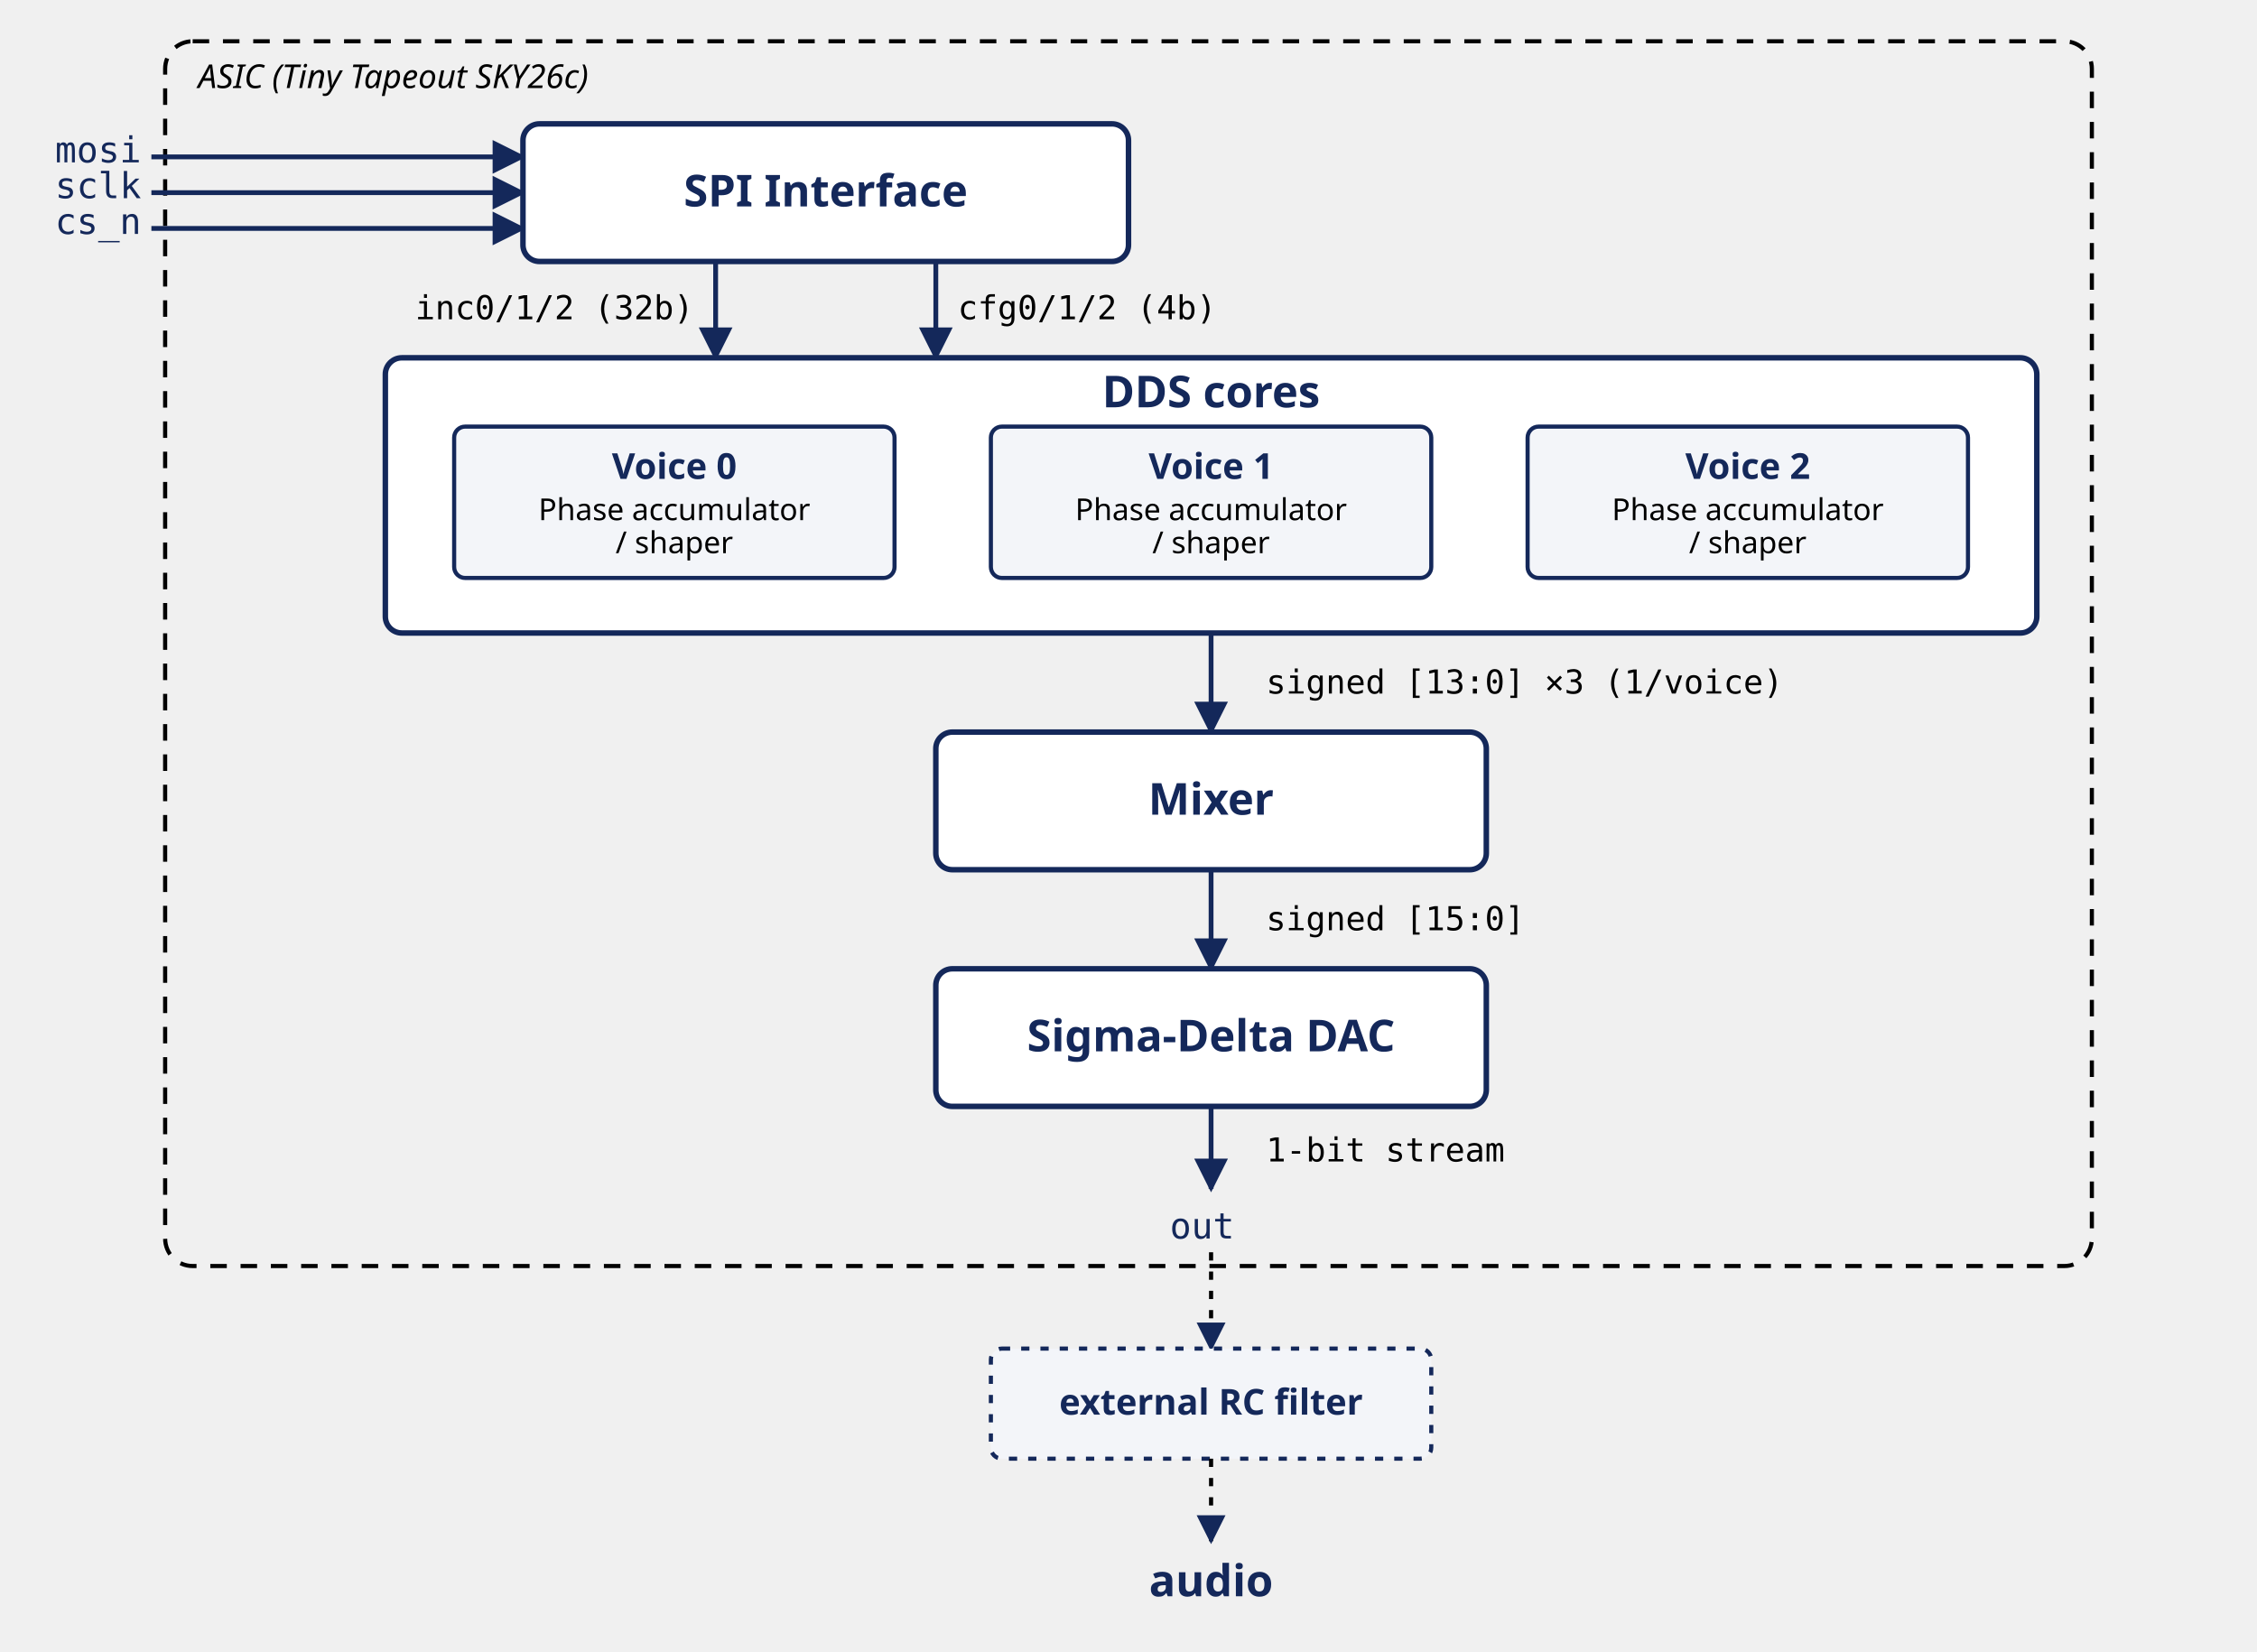
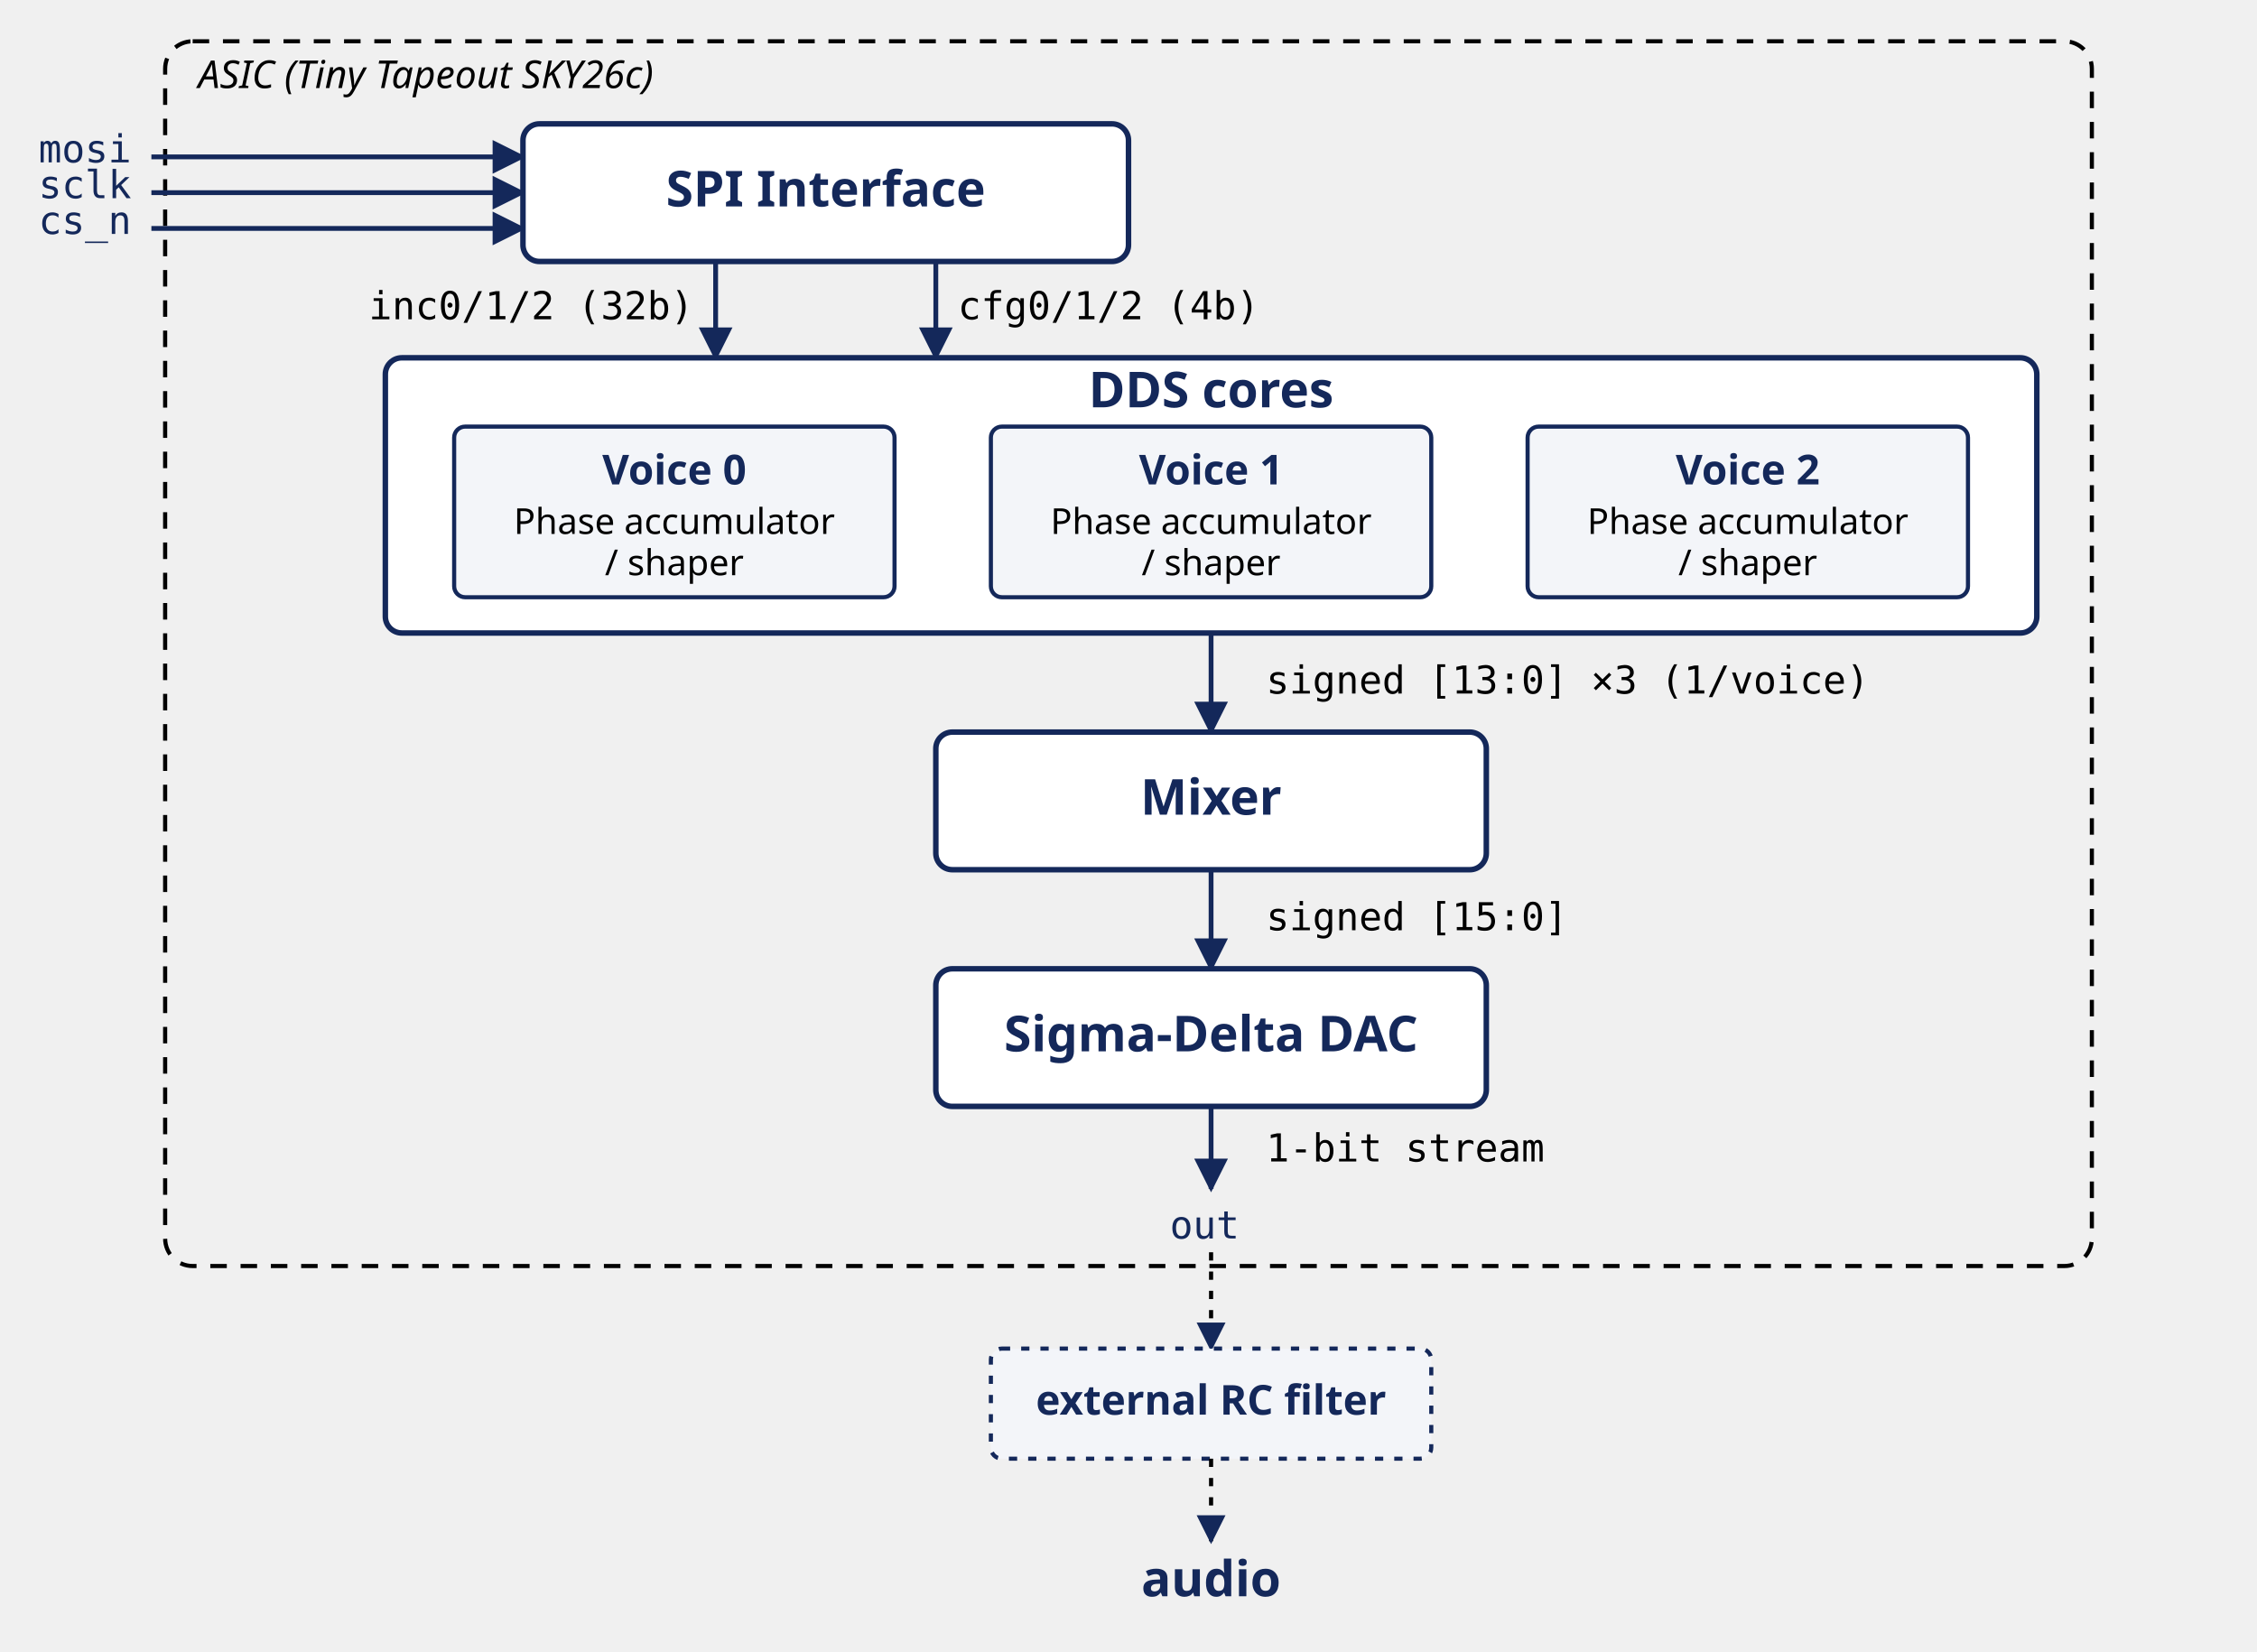
<svg xmlns="http://www.w3.org/2000/svg" viewBox="0 0 820 600" font-family="'Poppins', 'Segoe UI', system-ui, sans-serif">
  <defs>
    <marker id="arrow" viewBox="0 0 10 10" refX="9" refY="5" markerWidth="7" markerHeight="7" orient="auto-start-reverse">
      <path d="M0,0 L10,5 L0,10 z" fill="#14285a" />
    </marker>
  </defs>
  <style>
    .box { fill: #ffffff; stroke: #14285a; stroke-width: 2; }
    .subbox { fill: #f3f5f9; stroke: #14285a; stroke-width: 1.5; }
-     .label { fill: #14285a; font-size: 16px; font-weight: 600; text-anchor: middle; }
-     .sublabel { fill: #14285a; font-size: 13px; font-weight: 600; text-anchor: middle; }
-     .purpose { fill: #000000; font-size: 11px; text-anchor: middle; }
-     .pin { fill: #14285a; font-size: 13px; font-family: 'IBM Plex Mono', ui-monospace, monospace; }
-     .sig { fill: #000000; font-size: 12px; font-family: ui-monospace, 'Consolas', monospace; text-anchor: middle; }
-     .sig-left { fill: #000000; font-size: 12px; font-family: ui-monospace, 'Consolas', monospace; text-anchor: start; }
-     .sig-right { fill: #000000; font-size: 12px; font-family: ui-monospace, 'Consolas', monospace; text-anchor: end; }
+     .label { fill: #14285a; font-size: 18px; font-weight: 600; text-anchor: middle; }
+     .sublabel { fill: #14285a; font-size: 15px; font-weight: 600; text-anchor: middle; }
+     .purpose { fill: #000000; font-size: 13px; text-anchor: middle; }
+     .pin { fill: #14285a; font-size: 14px; font-family: 'IBM Plex Mono', ui-monospace, monospace; }
+     .sig { fill: #000000; font-size: 14px; font-family: ui-monospace, 'Consolas', monospace; text-anchor: middle; }
+     .sig-left { fill: #000000; font-size: 14px; font-family: ui-monospace, 'Consolas', monospace; text-anchor: start; }
+     .sig-right { fill: #000000; font-size: 14px; font-family: ui-monospace, 'Consolas', monospace; text-anchor: end; }
    .wire { stroke: #14285a; stroke-width: 1.75; fill: none; }
    .boundary { fill: none; stroke: #000000; stroke-width: 1.5; stroke-dasharray: 6 5; }
    .ext { fill: none; stroke: #000000; stroke-width: 1.5; stroke-dasharray: 3 4; }
-     .boundary-label { fill: #000000; font-size: 12px; font-style: italic; }
+     .boundary-label { fill: #000000; font-size: 14px; font-style: italic; }
  </style>
  <rect class="boundary" x="60" y="15" width="700" height="445" rx="10" />
  <text class="boundary-label" x="72" y="32">ASIC (Tiny Tapeout SKY26c)</text>
-   <text class="pin" x="20" y="59">mosi</text>
-   <text class="pin" x="20" y="72">sclk</text>
-   <text class="pin" x="20" y="85">cs_n</text>
+   <text class="pin" x="14" y="59">mosi</text>
+   <text class="pin" x="14" y="72">sclk</text>
+   <text class="pin" x="14" y="85">cs_n</text>
  <path class="wire" d="M55,57 H190" marker-end="url(#arrow)" />
  <path class="wire" d="M55,70 H190" marker-end="url(#arrow)" />
  <path class="wire" d="M55,83 H190" marker-end="url(#arrow)" />
  <rect class="box" x="190" y="45" width="220" height="50" rx="6" />
  <text class="label" x="300" y="75">SPI Interface</text>
  <path class="wire" d="M260,95 L260,130" marker-end="url(#arrow)" />
  <path class="wire" d="M340,95 L340,130" marker-end="url(#arrow)" />
  <text class="sig-right" x="252" y="116">inc0/1/2 (32b)</text>
  <text class="sig-left" x="348" y="116">cfg0/1/2 (4b)</text>
  <rect class="box" x="140" y="130" width="600" height="100" rx="6" />
  <text class="label" x="440" y="148">DDS cores</text>
-   <rect class="subbox" x="165" y="155" width="160" height="55" rx="4" />
-   <text class="sublabel" x="245" y="174">Voice 0</text>
-   <text class="purpose" x="245" y="189">Phase accumulator</text>
-   <text class="purpose" x="245" y="201">/ shaper</text>
-   <rect class="subbox" x="360" y="155" width="160" height="55" rx="4" />
-   <text class="sublabel" x="440" y="174">Voice 1</text>
-   <text class="purpose" x="440" y="189">Phase accumulator</text>
-   <text class="purpose" x="440" y="201">/ shaper</text>
-   <rect class="subbox" x="555" y="155" width="160" height="55" rx="4" />
-   <text class="sublabel" x="635" y="174">Voice 2</text>
-   <text class="purpose" x="635" y="189">Phase accumulator</text>
-   <text class="purpose" x="635" y="201">/ shaper</text>
+   <rect class="subbox" x="165" y="155" width="160" height="62" rx="4" />
+   <text class="sublabel" x="245" y="176">Voice 0</text>
+   <text class="purpose" x="245" y="194">Phase accumulator</text>
+   <text class="purpose" x="245" y="209">/ shaper</text>
+   <rect class="subbox" x="360" y="155" width="160" height="62" rx="4" />
+   <text class="sublabel" x="440" y="176">Voice 1</text>
+   <text class="purpose" x="440" y="194">Phase accumulator</text>
+   <text class="purpose" x="440" y="209">/ shaper</text>
+   <rect class="subbox" x="555" y="155" width="160" height="62" rx="4" />
+   <text class="sublabel" x="635" y="176">Voice 2</text>
+   <text class="purpose" x="635" y="194">Phase accumulator</text>
+   <text class="purpose" x="635" y="209">/ shaper</text>
  <path class="wire" d="M440,230 L440,266" marker-end="url(#arrow)" />
  <text class="sig-left" x="460" y="252">signed [13:0] ×3 (1/voice)</text>
  <rect class="box" x="340" y="266" width="200" height="50" rx="6" />
  <text class="label" x="440" y="296">Mixer</text>
  <path class="wire" d="M440,316 L440,352" marker-end="url(#arrow)" />
  <text class="sig-left" x="460" y="338">signed [15:0]</text>
  <rect class="box" x="340" y="352" width="200" height="50" rx="6" />
  <text class="label" x="440" y="382">Sigma-Delta DAC</text>
  <path class="wire" d="M440,402 L440,432" marker-end="url(#arrow)" />
  <text class="sig-left" x="460" y="422">1-bit stream</text>
  <text class="pin" x="425" y="450">out</text>
  <path class="ext" d="M440,455 L440,490" marker-end="url(#arrow)" />
  <rect class="subbox" x="360" y="490" width="160" height="40" rx="4" stroke-dasharray="3 4" />
  <text class="sublabel" x="440" y="514">external RC filter</text>
  <path class="ext" d="M440,530 L440,560" marker-end="url(#arrow)" />
  <text class="label" x="440" y="580">audio</text>
</svg>
